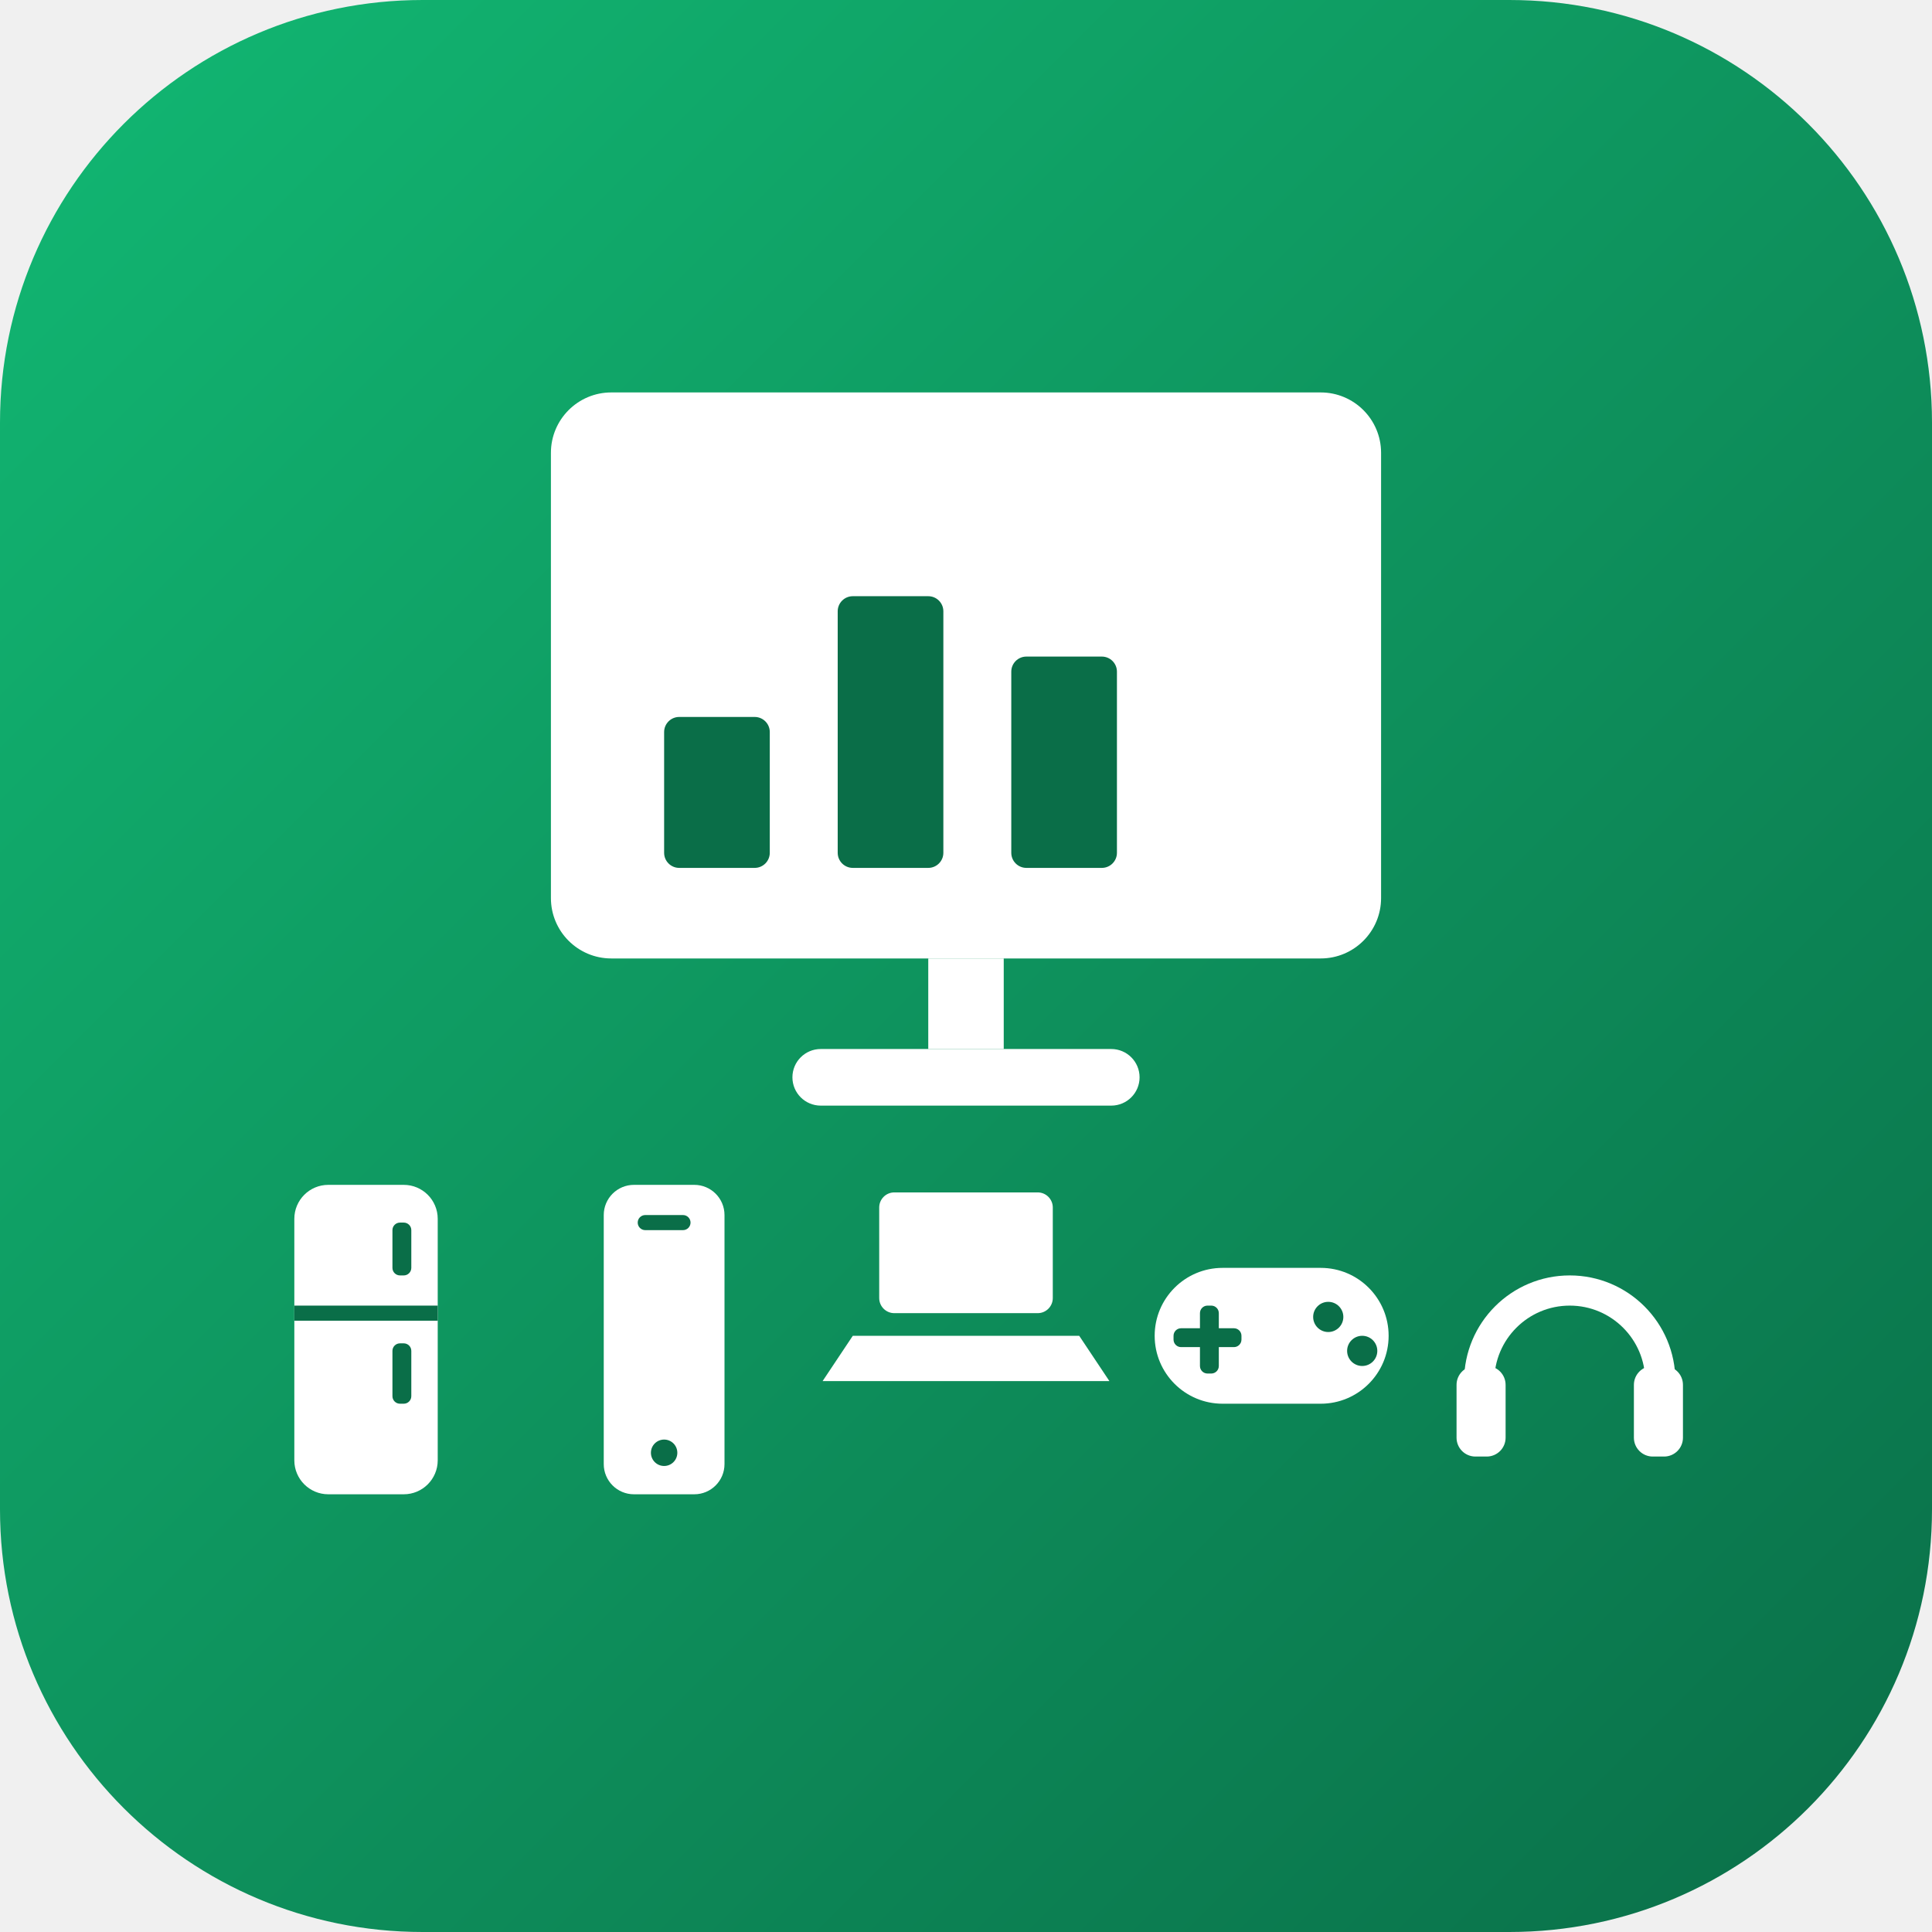
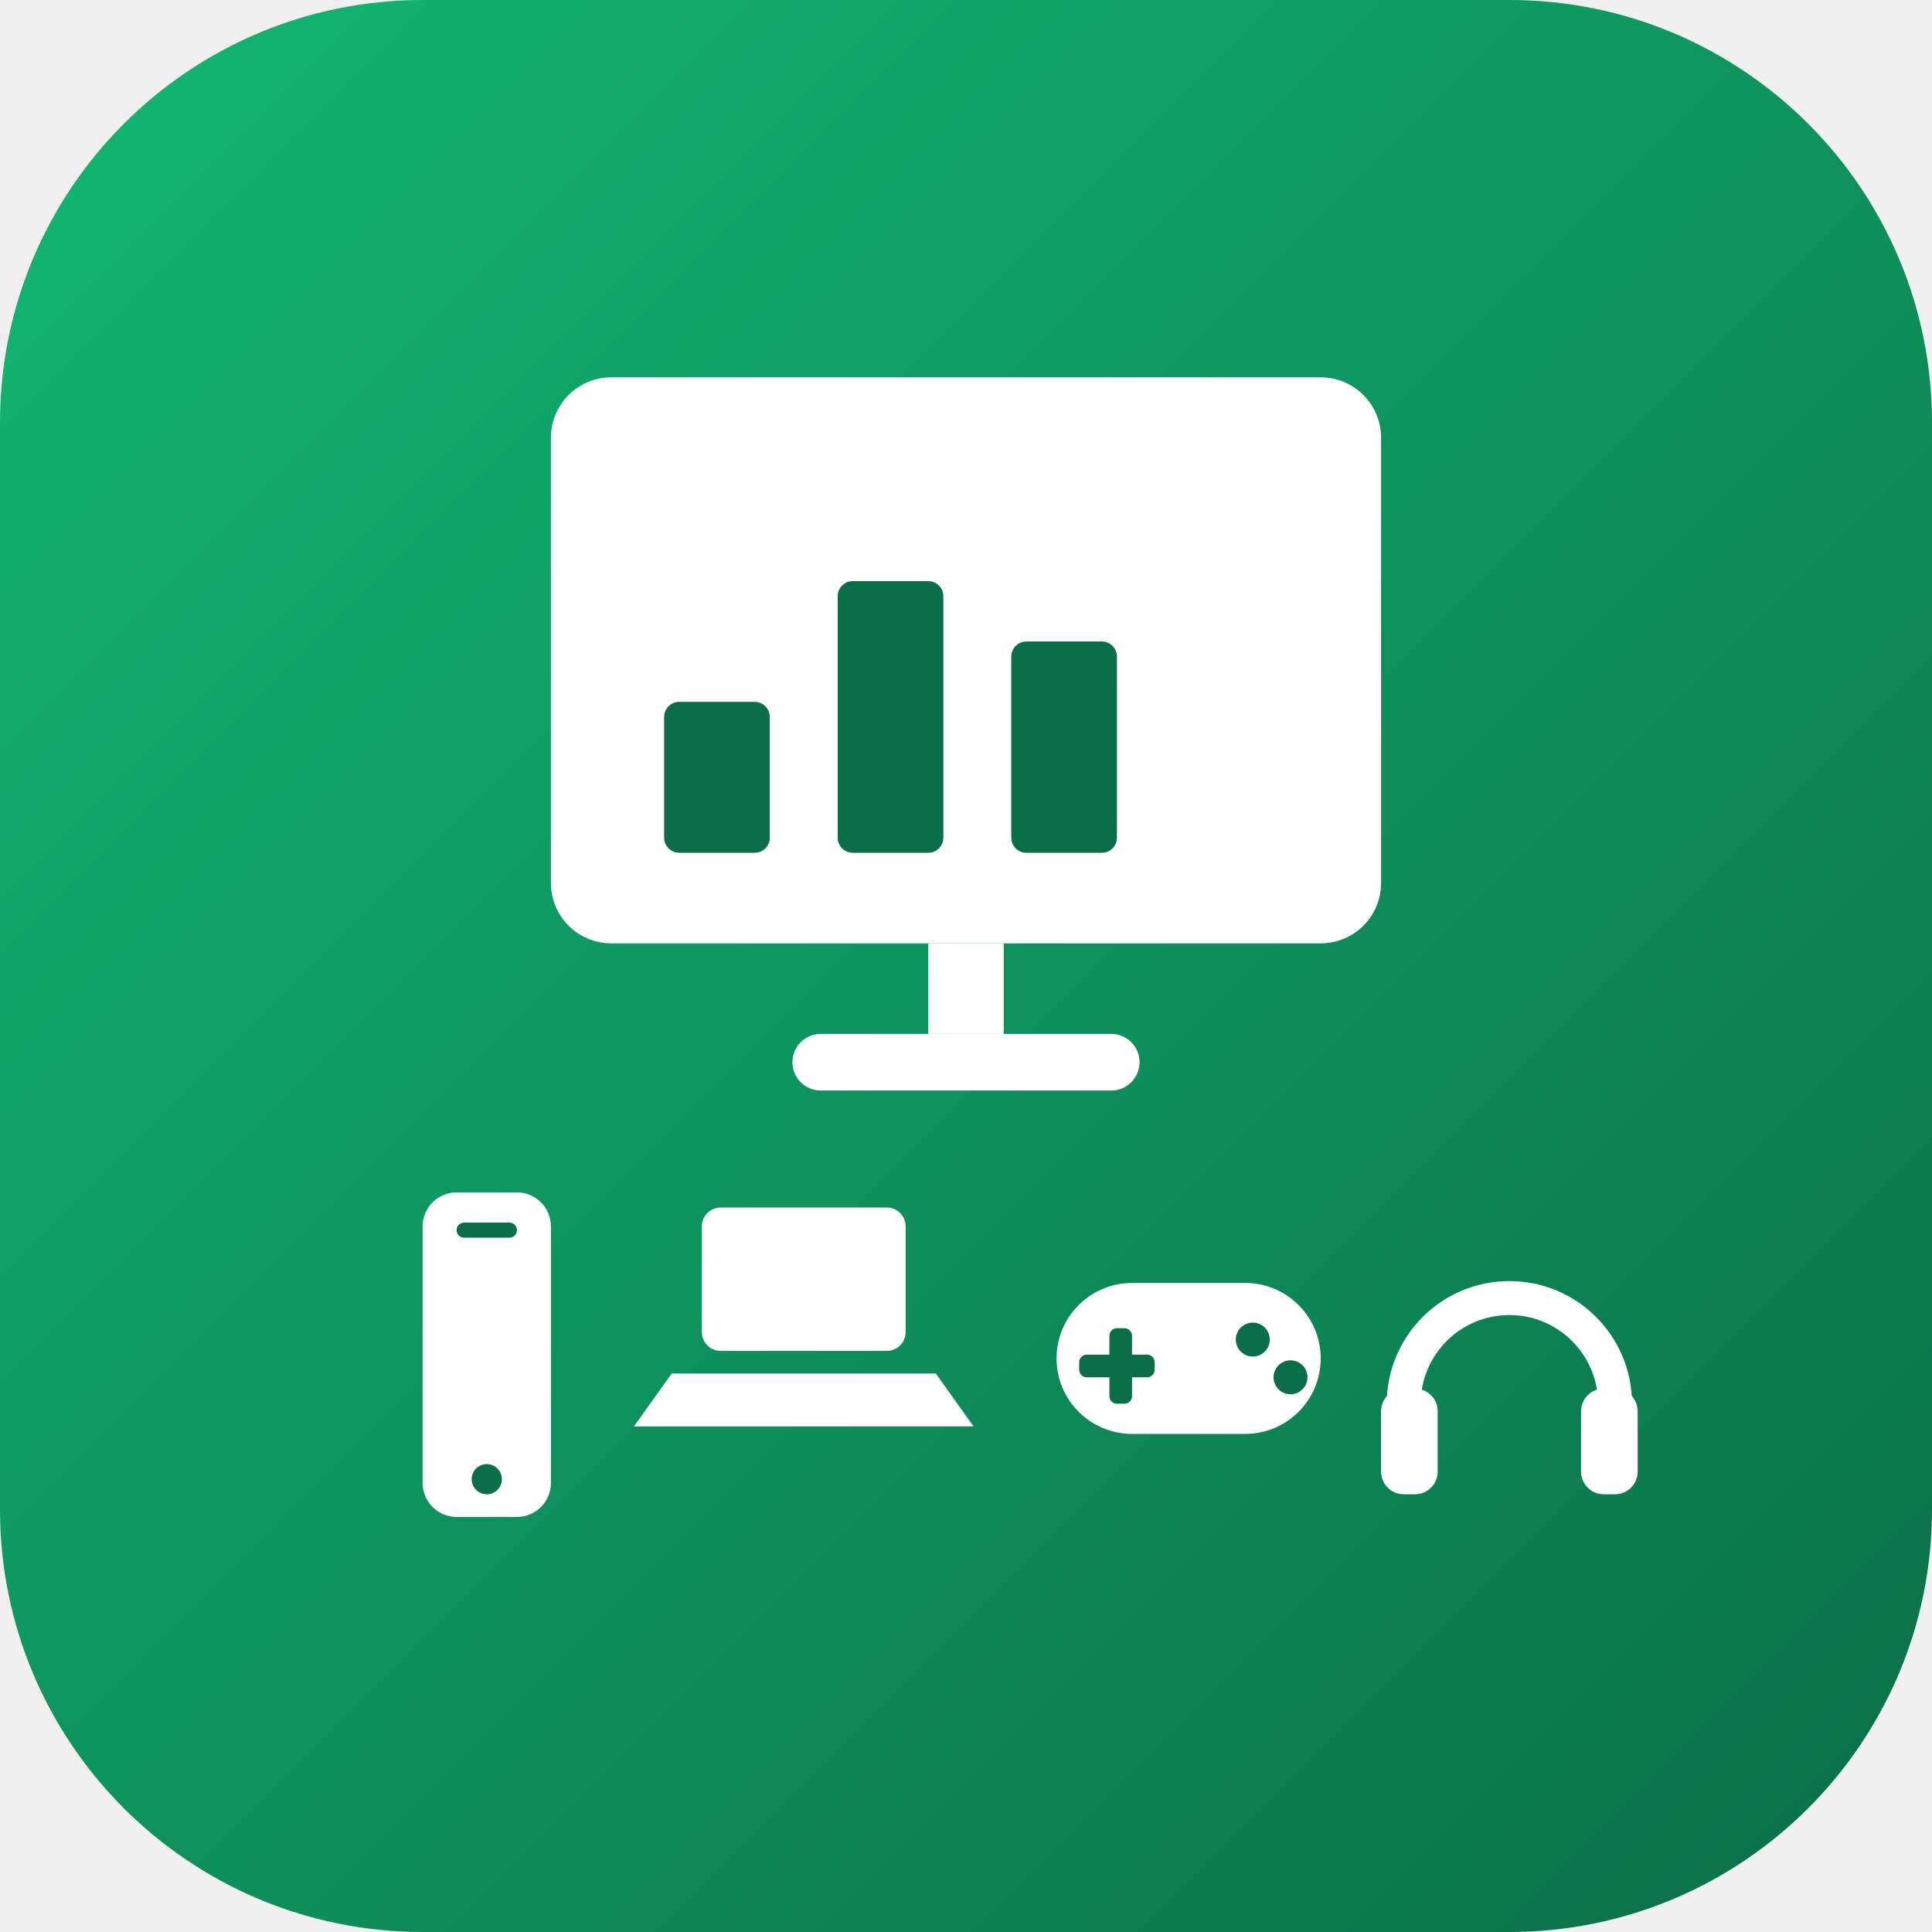
<svg xmlns="http://www.w3.org/2000/svg" width="512" height="512" viewBox="0 0 512 512">
  <defs>
    <linearGradient id="g" x1="0" y1="0" x2="1" y2="1">
      <stop offset="0" stop-color="#12B873" />
      <stop offset="1" stop-color="#0A6E48" />
    </linearGradient>
  </defs>
  <rect width="512" height="512" rx="112" fill="url(#g)" />
-   <rect x="146" y="104" width="220" height="150" rx="16" fill="#fff" />
-   <rect x="246" y="254" width="20" height="24" fill="#fff" />
-   <rect x="210" y="278" width="92" height="15" rx="7.5" fill="#fff" />
-   <rect x="176" y="190" width="28" height="40" rx="4" fill="#0A6E48" />
-   <rect x="222" y="158" width="28" height="72" rx="4" fill="#0A6E48" />
-   <rect x="268" y="174" width="28" height="56" rx="4" fill="#0A6E48" />
-   <rect x="78" y="314" width="38" height="82" rx="9" fill="#fff" />
-   <rect x="78" y="346" width="38" height="4" fill="#0A6E48" />
-   <rect x="104" y="324" width="5" height="14" rx="2" fill="#0A6E48" />
-   <rect x="104" y="356" width="5" height="16" rx="2" fill="#0A6E48" />
-   <rect x="160" y="314" width="32" height="82" rx="8" fill="#fff" />
-   <rect x="169" y="322" width="14" height="4" rx="2" fill="#0A6E48" />
-   <circle cx="176" cy="385" r="3.5" fill="#0A6E48" />
-   <rect x="233" y="316" width="46" height="32" rx="4" fill="#fff" />
-   <polygon points="226,354 286,354 294,366 218,366" fill="#fff" />
-   <rect x="306" y="336" width="62" height="36" rx="18" fill="#fff" />
-   <rect x="318" y="346" width="5" height="18" rx="2" fill="#0A6E48" />
-   <rect x="311" y="352" width="18" height="5" rx="2" fill="#0A6E48" />
-   <circle cx="352" cy="349" r="4" fill="#0A6E48" />
-   <circle cx="361" cy="358" r="4" fill="#0A6E48" />
-   <path d="M392 366 a24 24 0 0 1 48 0" fill="none" stroke="#fff" stroke-width="8" stroke-linecap="round" />
-   <rect x="386" y="362" width="13" height="24" rx="5" fill="#fff" />
-   <rect x="433" y="362" width="13" height="24" rx="5" fill="#fff" />
+   <rect x="146" y="100" width="220" height="150" rx="16" fill="#fff" />
+   <rect x="246" y="250" width="20" height="24" fill="#fff" />
+   <rect x="210" y="274" width="92" height="15" rx="7.5" fill="#fff" />
+   <rect x="176" y="186" width="28" height="40" rx="4" fill="#0A6E48" />
+   <rect x="222" y="154" width="28" height="72" rx="4" fill="#0A6E48" />
+   <rect x="268" y="170" width="28" height="56" rx="4" fill="#0A6E48" />
+   <rect x="112" y="316" width="34" height="86" rx="9" fill="#fff" />
+   <rect x="121" y="324" width="16" height="4" rx="2" fill="#0A6E48" />
+   <circle cx="129" cy="392" r="4" fill="#0A6E48" />
+   <rect x="186" y="320" width="54" height="38" rx="5" fill="#fff" />
+   <polygon points="178,364 248,364 258,378 168,378" fill="#fff" />
+   <rect x="280" y="340" width="70" height="40" rx="20" fill="#fff" />
+   <rect x="294" y="352" width="6" height="20" rx="2" fill="#0A6E48" />
+   <rect x="286" y="359" width="20" height="6" rx="2" fill="#0A6E48" />
+   <circle cx="332" cy="355" r="4.5" fill="#0A6E48" />
+   <circle cx="342" cy="365" r="4.5" fill="#0A6E48" />
+   <path d="M372 372 a28 28 0 0 1 56 0" fill="none" stroke="#fff" stroke-width="9" stroke-linecap="round" />
+   <rect x="366" y="368" width="15" height="28" rx="6" fill="#fff" />
+   <rect x="419" y="368" width="15" height="28" rx="6" fill="#fff" />
</svg>
